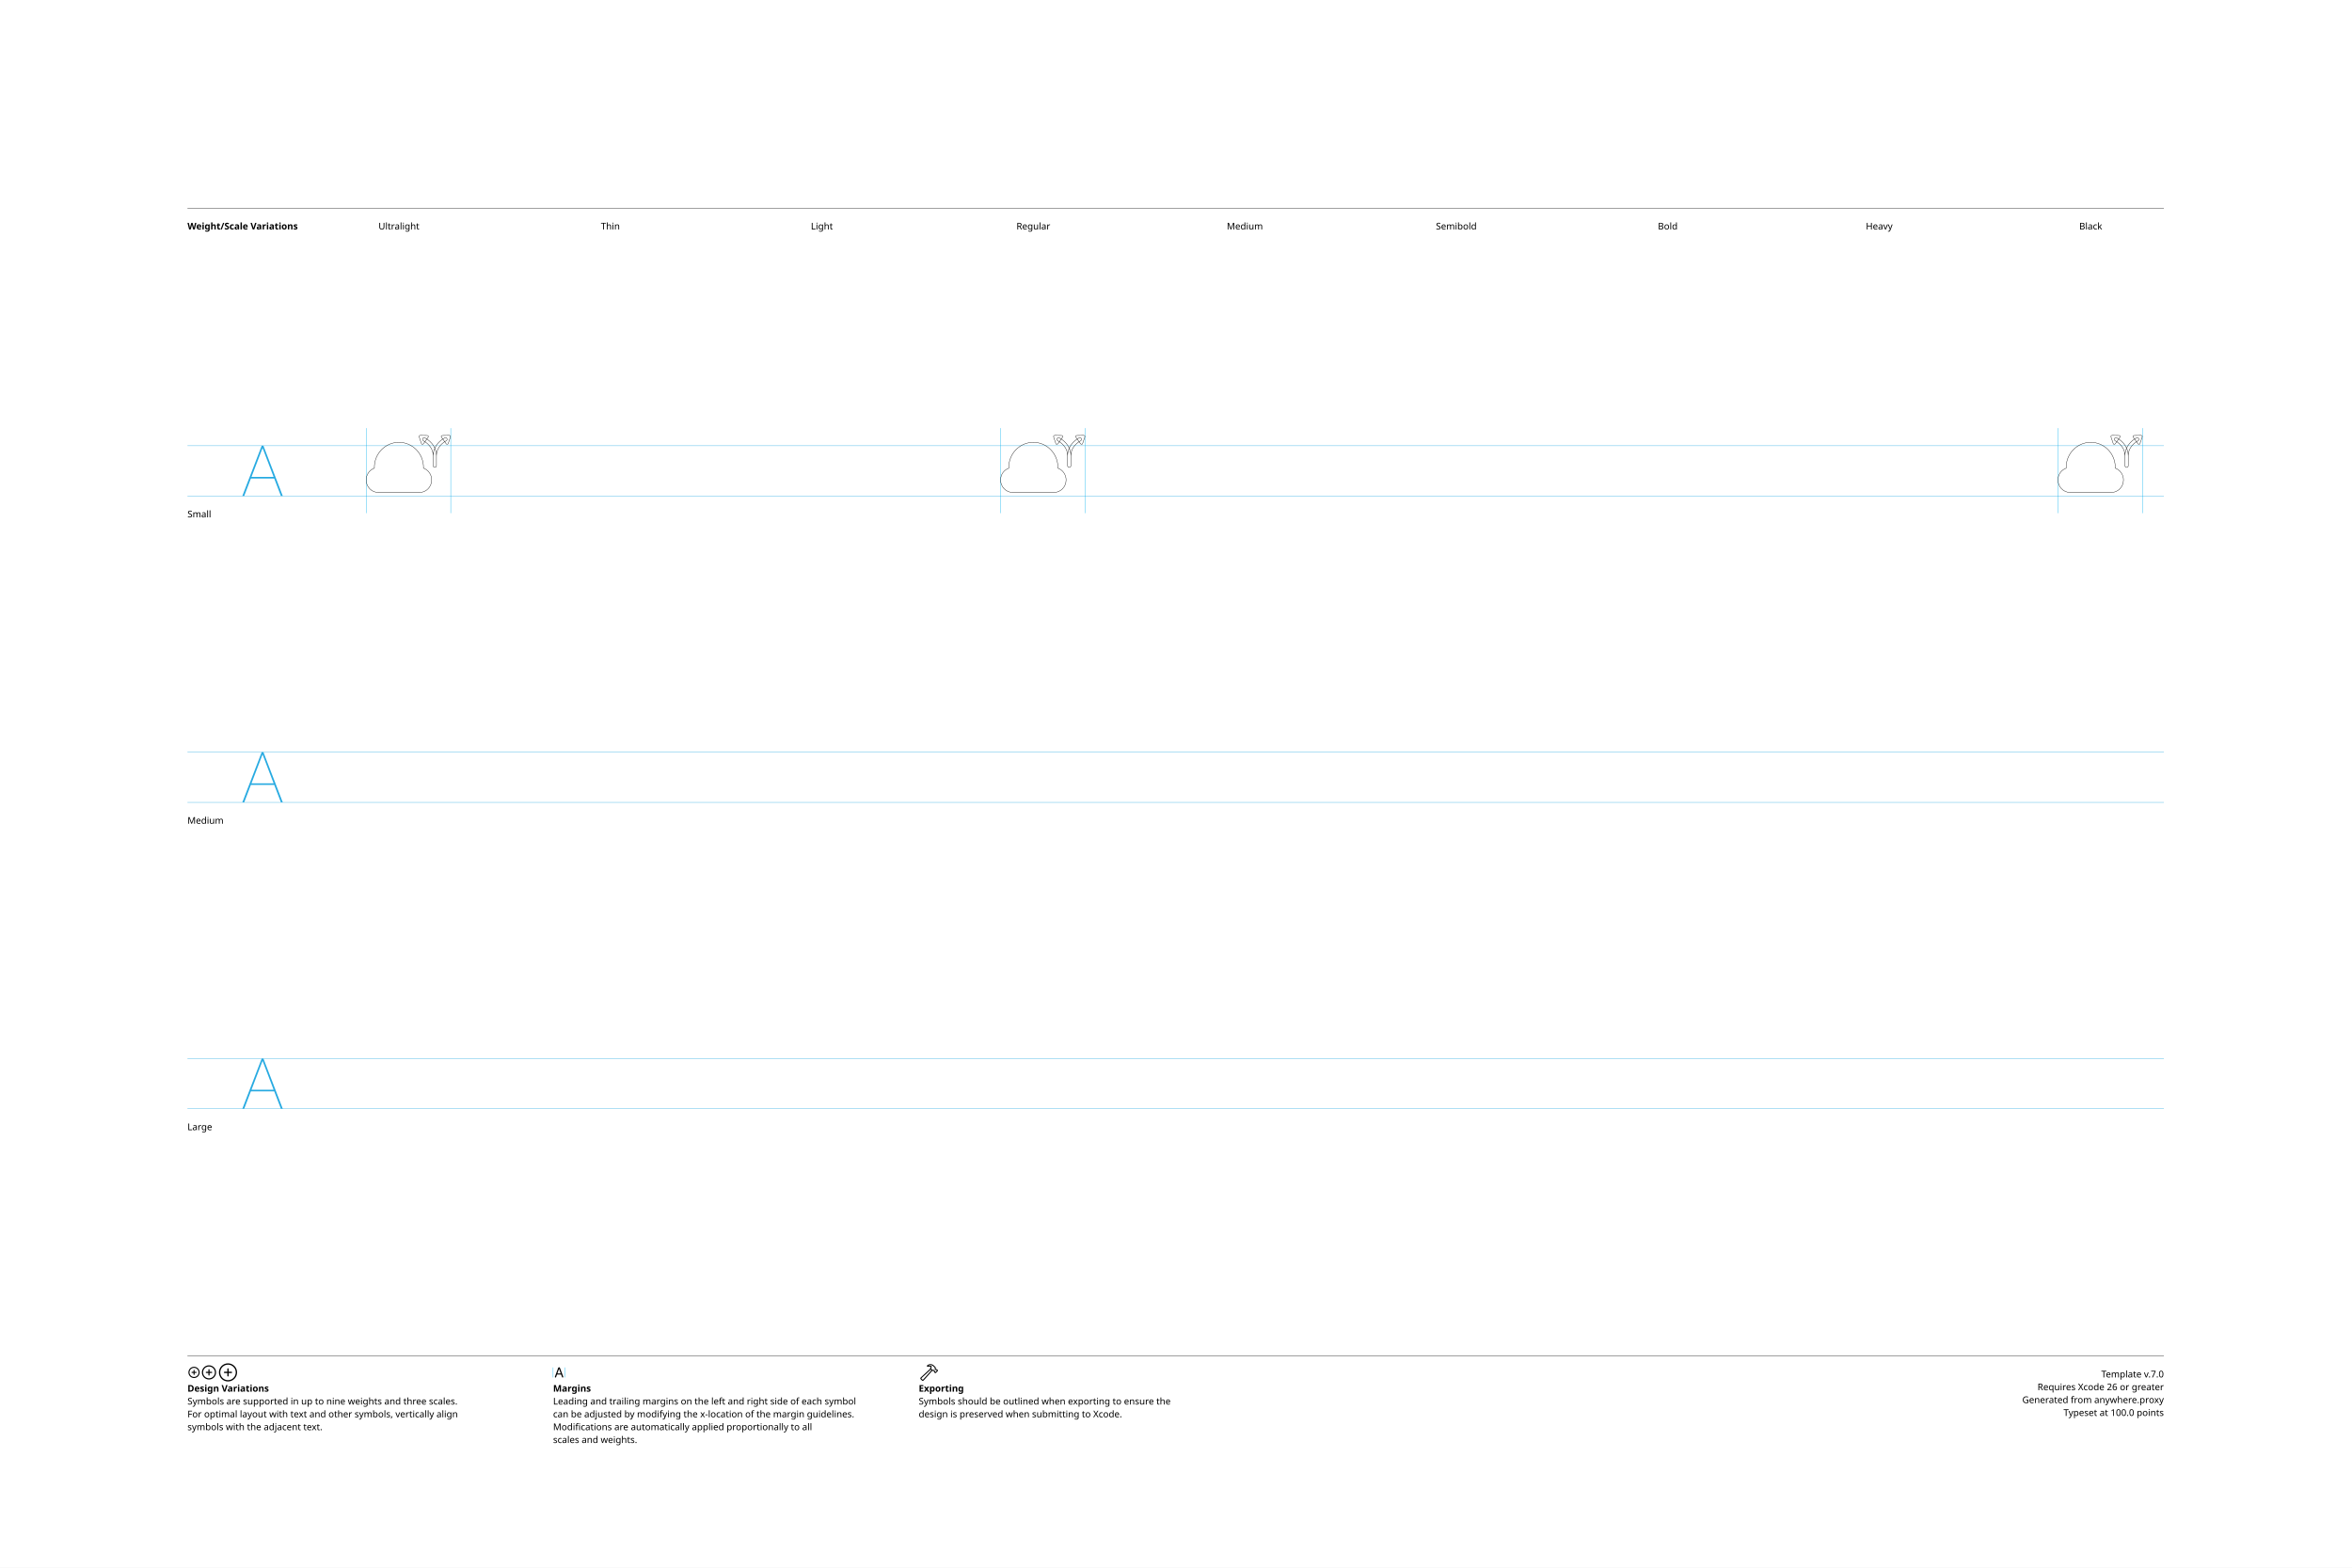
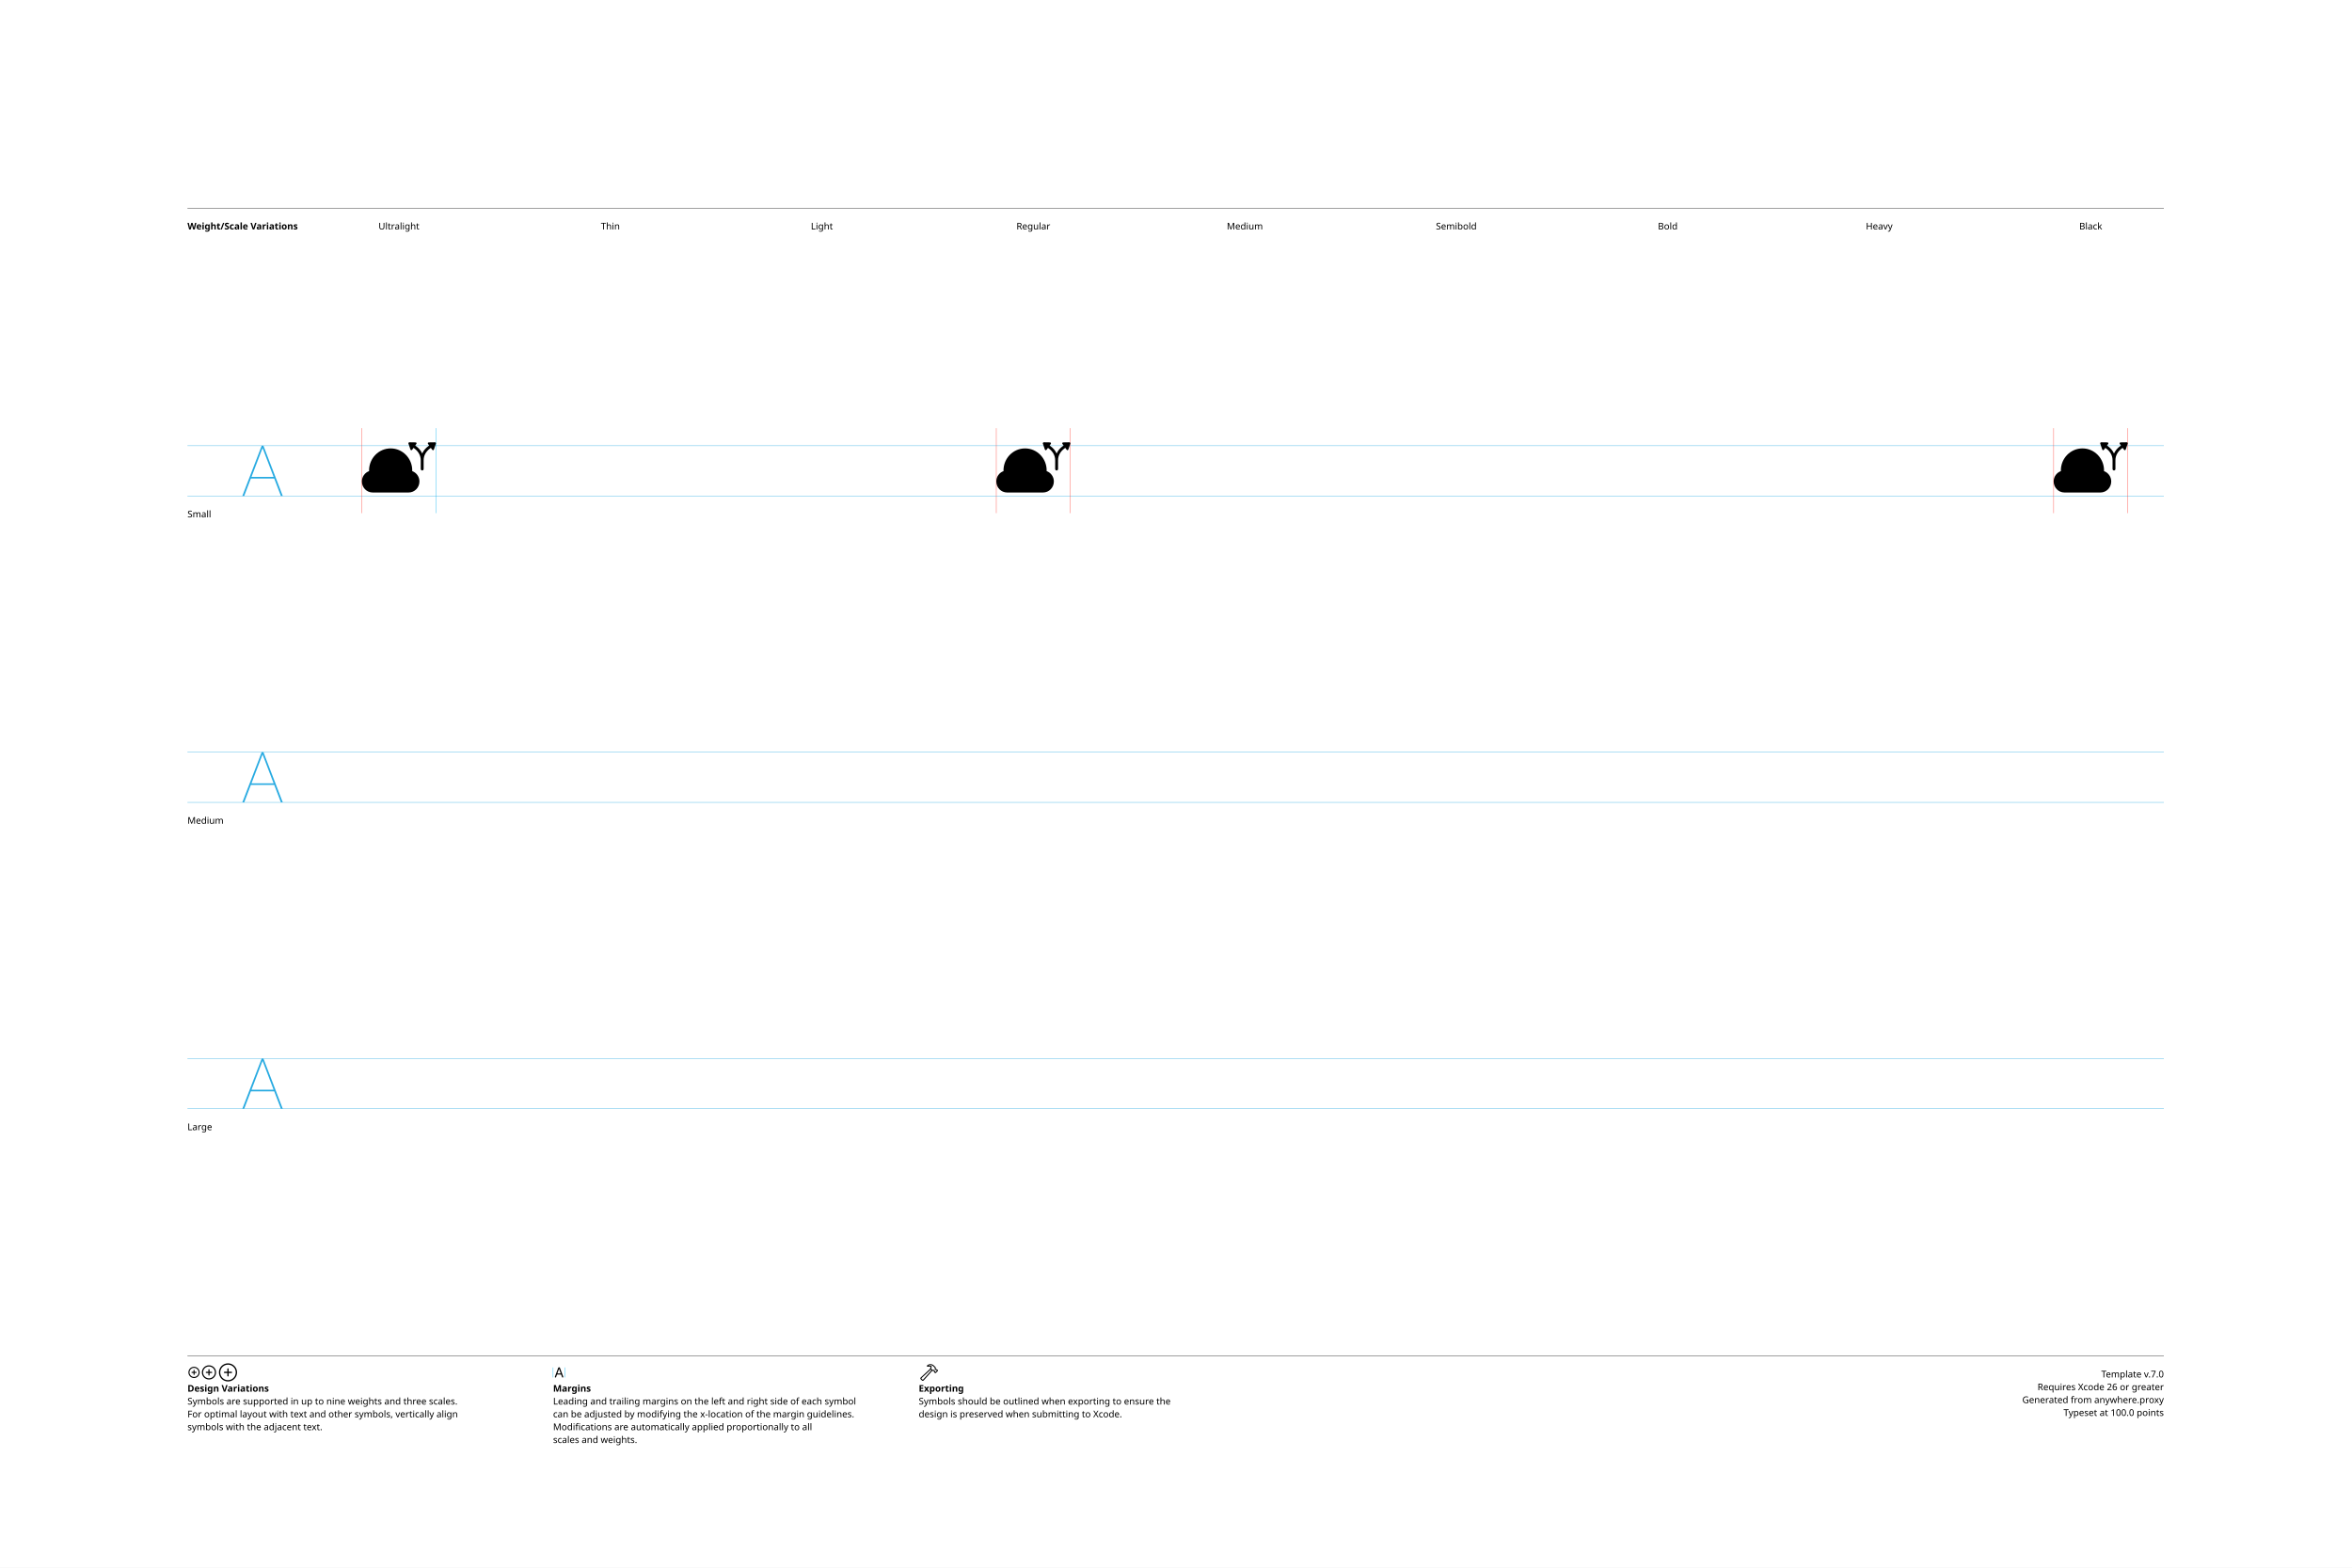
<svg xmlns="http://www.w3.org/2000/svg" version="1.1" viewBox="0 0 3300 2200">
  <style>.SFSymbolsPreviewWireframe {fill:none;opacity:1.0;stroke:black;stroke-width:0.5}
</style>
  <g id="Notes">
    <rect height="2200" id="artboard" style="fill:white;opacity:1" width="3300" x="0" y="0" />
    <line style="fill:none;stroke:black;opacity:1;stroke-width:0.5;" x1="263" x2="3036" y1="292" y2="292" />
    <text style="stroke:none;fill:black;font-family:sans-serif;font-size:13;font-weight:bold;" transform="matrix(1 0 0 1 263 322)">Weight/Scale Variations</text>
    <text style="stroke:none;fill:black;font-family:sans-serif;font-size:13;text-anchor:middle;" transform="matrix(1 0 0 1 559.711 322)">Ultralight</text>
    <text style="stroke:none;fill:black;font-family:sans-serif;font-size:13;text-anchor:middle;" transform="matrix(1 0 0 1 856.422 322)">Thin</text>
    <text style="stroke:none;fill:black;font-family:sans-serif;font-size:13;text-anchor:middle;" transform="matrix(1 0 0 1 1153.13 322)">Light</text>
    <text style="stroke:none;fill:black;font-family:sans-serif;font-size:13;text-anchor:middle;" transform="matrix(1 0 0 1 1449.84 322)">Regular</text>
    <text style="stroke:none;fill:black;font-family:sans-serif;font-size:13;text-anchor:middle;" transform="matrix(1 0 0 1 1746.56 322)">Medium</text>
    <text style="stroke:none;fill:black;font-family:sans-serif;font-size:13;text-anchor:middle;" transform="matrix(1 0 0 1 2043.27 322)">Semibold</text>
    <text style="stroke:none;fill:black;font-family:sans-serif;font-size:13;text-anchor:middle;" transform="matrix(1 0 0 1 2339.98 322)">Bold</text>
    <text style="stroke:none;fill:black;font-family:sans-serif;font-size:13;text-anchor:middle;" transform="matrix(1 0 0 1 2636.69 322)">Heavy</text>
    <text style="stroke:none;fill:black;font-family:sans-serif;font-size:13;text-anchor:middle;" transform="matrix(1 0 0 1 2933.4 322)">Black</text>
    <line style="fill:none;stroke:black;opacity:1;stroke-width:0.5;" x1="263" x2="3036" y1="1903" y2="1903" />
    <g transform="matrix(0.2 0 0 0.2 263 1933)">
      <path d="m46.24 4.15c21.777 0 39.453-17.627 39.453-39.404s-17.676-39.404-39.453-39.404c-21.729 0-39.404 17.627-39.404 39.404s17.676 39.404 39.404 39.404Zm0-7.422c-17.676 0-31.934-14.307-31.934-31.982s14.258-31.982 31.934-31.982 31.982 14.307 31.982 31.982-14.307 31.982-31.982 31.982Zm3.613-17.773v-28.467c0-2.246-1.465-3.76-3.711-3.76-2.148 0-3.613 1.514-3.613 3.76v28.467c0 2.197 1.465 3.711 3.613 3.711 2.246 0 3.711-1.514 3.711-3.711Zm-17.822-10.596h28.418c2.197 0 3.711-1.465 3.711-3.613 0-2.197-1.514-3.711-3.711-3.711h-28.418c-2.246 0-3.76 1.514-3.76 3.711 0 2.148 1.514 3.613 3.76 3.613Z" />
    </g>
    <g transform="matrix(0.2 0 0 0.2 281.506 1933)">
      <path d="m58.545 14.551c27.49 0 49.805-22.314 49.805-49.805s-22.314-49.805-49.805-49.805-49.805 22.314-49.805 49.805 22.314 49.805 49.805 49.805Zm0-8.301c-22.949 0-41.504-18.555-41.504-41.504s18.555-41.504 41.504-41.504 41.504 18.555 41.504 41.504-18.555 41.504-41.504 41.504Zm4.053-23.096v-36.914c0-2.49-1.709-4.199-4.15-4.199-2.393 0-4.053 1.709-4.053 4.199v36.914c0 2.441 1.66 4.15 4.053 4.15 2.441 0 4.15-1.66 4.15-4.15Zm-22.559-14.404h36.963c2.441 0 4.15-1.611 4.15-4.004 0-2.441-1.709-4.15-4.15-4.15h-36.963c-2.49 0-4.15 1.709-4.15 4.15 0 2.393 1.66 4.004 4.15 4.004Z" />
    </g>
    <g transform="matrix(0.2 0 0 0.2 304.924 1933)">
      <path d="m74.853 28.32c35.107 0 63.623-28.467 63.623-63.574s-28.516-63.623-63.623-63.623-63.574 28.516-63.574 63.623 28.467 63.574 63.574 63.574Zm0-9.082c-30.127 0-54.492-24.365-54.492-54.492s24.365-54.492 54.492-54.492 54.492 24.365 54.492 54.492-24.365 54.492-54.492 54.492Zm4.443-30.322v-48.486c0-2.734-1.855-4.639-4.541-4.639-2.588 0-4.443 1.904-4.443 4.639v48.486c0 2.686 1.855 4.59 4.443 4.59 2.686 0 4.541-1.855 4.541-4.59Zm-28.711-19.775h48.486c2.686 0 4.59-1.807 4.59-4.395 0-2.734-1.855-4.59-4.59-4.59h-48.486c-2.734 0-4.59 1.855-4.59 4.59 0 2.588 1.855 4.395 4.59 4.395Z" />
    </g>
    <text style="stroke:none;fill:black;font-family:sans-serif;font-size:13;font-weight:bold;" transform="matrix(1 0 0 1 263 1953)">Design Variations</text>
    <text style="stroke:none;fill:black;font-family:sans-serif;font-size:13;" transform="matrix(1 0 0 1 263 1971)">Symbols are supported in up to nine weights and three scales.</text>
    <text style="stroke:none;fill:black;font-family:sans-serif;font-size:13;" transform="matrix(1 0 0 1 263 1989)">For optimal layout with text and other symbols, vertically align</text>
    <text style="stroke:none;fill:black;font-family:sans-serif;font-size:13;" transform="matrix(1 0 0 1 263 2007)">symbols with the adjacent text.</text>
    <line style="fill:none;stroke:#00AEEF;stroke-width:0.5;opacity:1.0;" x1="776" x2="776" y1="1919" y2="1933" />
    <g transform="matrix(0.2 0 0 0.2 776 1933)">
      <path d="m16.553 0.781c2.588 0 3.857-0.977 4.785-3.711l20.557-57.52h0.244l20.605 57.52c0.928 2.734 2.197 3.711 4.736 3.711 2.588 0 4.248-1.562 4.248-4.004 0-0.83-0.146-1.611-0.537-2.637l-22.9-60.986c-1.123-2.979-3.125-4.492-6.25-4.492-3.027 0-5.078 1.465-6.152 4.443l-22.9 61.084c-0.391 1.025-0.537 1.807-0.537 2.637 0 2.441 1.562 3.955 4.102 3.955Zm10.205-20.947h30.664c2.002 0 3.662-1.66 3.662-3.662 0-2.051-1.66-3.662-3.662-3.662h-30.664c-2.002 0-3.662 1.611-3.662 3.662 0 2.002 1.66 3.662 3.662 3.662Z" />
    </g>
    <line style="fill:none;stroke:#00AEEF;stroke-width:0.5;opacity:1.0;" x1="792.836" x2="792.836" y1="1919" y2="1933" />
    <text style="stroke:none;fill:black;font-family:sans-serif;font-size:13;font-weight:bold;" transform="matrix(1 0 0 1 776 1953)">Margins</text>
    <text style="stroke:none;fill:black;font-family:sans-serif;font-size:13;" transform="matrix(1 0 0 1 776 1971)">Leading and trailing margins on the left and right side of each symbol</text>
    <text style="stroke:none;fill:black;font-family:sans-serif;font-size:13;" transform="matrix(1 0 0 1 776 1989)">can be adjusted by modifying the x-location of the margin guidelines.</text>
    <text style="stroke:none;fill:black;font-family:sans-serif;font-size:13;" transform="matrix(1 0 0 1 776 2007)">Modifications are automatically applied proportionally to all</text>
    <text style="stroke:none;fill:black;font-family:sans-serif;font-size:13;" transform="matrix(1 0 0 1 776 2025)">scales and weights.</text>
    <g transform="matrix(0.2 0 0 0.2 1289 1933)">
      <path d="m14.209 13.135 7.861 7.861c4.297 4.395 9.326 4.102 13.867-1.025l60.693-68.213-4.883-4.883-60.254 67.676c-1.807 1.953-3.467 2.441-5.811 0.098l-5.176-5.127c-2.295-2.295-1.807-3.955 0.195-5.811l67.481-62.158-4.883-4.834-68.066 62.598c-4.98 4.59-5.322 9.473-1.025 13.818Zm44.873-97.461c-2.051 2.002-2.246 4.883-1.074 6.787 1.123 1.807 3.467 3.027 6.592 2.246 5.859-1.66 12.598-2.393 18.896 0.928l-2.686 7.129c-1.611 4.004-0.732 6.885 1.709 9.424l10.254 10.303c2.344 2.393 4.541 2.441 7.08 1.953l4.443-0.732 2.588 2.539-0.195 2.246c-0.098 2.295 0.537 4.297 2.783 6.494l3.369 3.32c2.295 2.295 5.518 2.49 7.812 0.195l12.988-13.037c2.295-2.344 2.148-5.371-0.195-7.666l-3.418-3.418c-2.197-2.197-4.053-3.027-6.348-2.881l-2.344 0.244-2.441-2.441 1.025-4.688c0.635-2.734-0.244-4.98-2.881-7.617l-11.279-11.182c-12.94-12.842-35.596-11.035-46.68-0.146Zm7.08 2.051c8.789-6.396 25.977-5.664 33.691 1.953l12.305 12.207c1.025 1.025 1.221 1.807 0.928 3.32l-1.465 6.641 6.738 6.689 4.395-0.244c1.123-0.049 1.514 0.049 2.344 0.879l2.539 2.49-10.84 10.84-2.49-2.49c-0.83-0.879-0.977-1.221-0.928-2.393l0.293-4.346-6.689-6.738-6.836 1.172c-1.416 0.293-2.051 0.195-3.174-0.879l-8.936-8.887c-1.074-1.025-1.172-1.709-0.488-3.369l4.59-11.475c-6.104-6.348-17.041-7.52-25.586-4.59-0.684 0.244-0.928-0.391-0.391-0.781Z" />
    </g>
    <text style="stroke:none;fill:black;font-family:sans-serif;font-size:13;font-weight:bold;" transform="matrix(1 0 0 1 1289 1953)">Exporting</text>
    <text style="stroke:none;fill:black;font-family:sans-serif;font-size:13;" transform="matrix(1 0 0 1 1289 1971)">Symbols should be outlined when exporting to ensure the</text>
    <text style="stroke:none;fill:black;font-family:sans-serif;font-size:13;" transform="matrix(1 0 0 1 1289 1989)">design is preserved when submitting to Xcode.</text>
    <text id="template-version" style="stroke:none;fill:black;font-family:sans-serif;font-size:13;text-anchor:end;" transform="matrix(1 0 0 1 3036 1933)">Template v.7.0</text>
    <text style="stroke:none;fill:black;font-family:sans-serif;font-size:13;text-anchor:end;" transform="matrix(1 0 0 1 3036 1951)">Requires Xcode 26 or greater</text>
    <text id="descriptive-name" style="stroke:none;fill:black;font-family:sans-serif;font-size:13;text-anchor:end;" transform="matrix(1 0 0 1 3036 1969)">Generated from anywhere.proxy</text>
    <text style="stroke:none;fill:black;font-family:sans-serif;font-size:13;text-anchor:end;" transform="matrix(1 0 0 1 3036 1987)">Typeset at 100.0 points</text>
    <text style="stroke:none;fill:black;font-family:sans-serif;font-size:13;" transform="matrix(1 0 0 1 263 726)">Small</text>
    <text style="stroke:none;fill:black;font-family:sans-serif;font-size:13;" transform="matrix(1 0 0 1 263 1156)">Medium</text>
    <text style="stroke:none;fill:black;font-family:sans-serif;font-size:13;" transform="matrix(1 0 0 1 263 1586)">Large</text>
  </g>
  <g id="Guides">
    <g id="H-reference" style="fill:#27AAE1;stroke:none;" transform="matrix(1 0 0 1 339 696)">
      <path d="M0.994 0L3.638 0L29.328-67.132L30.03-67.132L30.03-70.459L28.123-70.459ZM11.688-24.48L46.981-24.48L46.231-26.729L12.438-26.729ZM55.12 0L57.764 0L30.638-70.459L29.433-70.459L29.433-67.132Z" />
    </g>
    <line id="Baseline-S" style="fill:none;stroke:#27AAE1;opacity:1;stroke-width:0.5;" x1="263" x2="3036" y1="696" y2="696" />
    <line id="Capline-S" style="fill:none;stroke:#27AAE1;opacity:1;stroke-width:0.5;" x1="263" x2="3036" y1="625.541" y2="625.541" />
    <g id="H-reference" style="fill:#27AAE1;stroke:none;" transform="matrix(1 0 0 1 339 1126)">
      <path d="M0.994 0L3.638 0L29.328-67.132L30.03-67.132L30.03-70.459L28.123-70.459ZM11.688-24.48L46.981-24.48L46.231-26.729L12.438-26.729ZM55.12 0L57.764 0L30.638-70.459L29.433-70.459L29.433-67.132Z" />
    </g>
    <line id="Baseline-M" style="fill:none;stroke:#27AAE1;opacity:1;stroke-width:0.5;" x1="263" x2="3036" y1="1126" y2="1126" />
    <line id="Capline-M" style="fill:none;stroke:#27AAE1;opacity:1;stroke-width:0.5;" x1="263" x2="3036" y1="1055.54" y2="1055.54" />
    <g id="H-reference" style="fill:#27AAE1;stroke:none;" transform="matrix(1 0 0 1 339 1556)">
      <path d="M0.994 0L3.638 0L29.328-67.132L30.03-67.132L30.03-70.459L28.123-70.459ZM11.688-24.48L46.981-24.48L46.231-26.729L12.438-26.729ZM55.12 0L57.764 0L30.638-70.459L29.433-70.459L29.433-67.132Z" />
    </g>
    <line id="Baseline-L" style="fill:none;stroke:#27AAE1;opacity:1;stroke-width:0.5;" x1="263" x2="3036" y1="1556" y2="1556" />
    <line id="Capline-L" style="fill:none;stroke:#27AAE1;opacity:1;stroke-width:0.5;" x1="263" x2="3036" y1="1485.54" y2="1485.54" />
-     <line id="right-margin-Black-S" style="fill:none;stroke:#00AEEF;stroke-width:0.5;opacity:1.0;" x1="3006.099" x2="3006.099" y1="600.785" y2="720.121" />
-     <line id="left-margin-Black-S" style="fill:none;stroke:#00AEEF;stroke-width:0.5;opacity:1.0;" x1="2887.448" x2="2887.448" y1="600.785" y2="720.121" />
-     <line id="right-margin-Regular-S" style="fill:none;stroke:#00AEEF;stroke-width:0.5;opacity:1.0;" x1="1522.539" x2="1522.539" y1="600.785" y2="720.121" />
-     <line id="left-margin-Regular-S" style="fill:none;stroke:#00AEEF;stroke-width:0.5;opacity:1.0;" x1="1403.888" x2="1403.888" y1="600.785" y2="720.121" />
-     <line id="right-margin-Ultralight-S" style="fill:none;stroke:#00AEEF;stroke-width:0.5;opacity:1.0;" x1="632.405" x2="632.405" y1="600.785" y2="720.121" />
-     <line id="left-margin-Ultralight-S" style="fill:none;stroke:#00AEEF;stroke-width:0.5;opacity:1.0;" x1="513.754" x2="513.754" y1="600.785" y2="720.121" />
+     <line id="right-margin-Black-S" style="fill:none;stroke:#FF3B30;stroke-width:0.5;opacity:1.0;" x1="2985.39" x2="2985.39" y1="600.785" y2="720.121" />
+     <line id="left-margin-Black-S" style="fill:none;stroke:#FF3B30;stroke-width:0.5;opacity:1.0;" x1="2881.42" x2="2881.42" y1="600.785" y2="720.121" />
+     <line id="right-margin-Regular-S" style="fill:none;stroke:#FF3B30;stroke-width:0.5;opacity:1.0;" x1="1501.83" x2="1501.83" y1="600.785" y2="720.121" />
+     <line id="left-margin-Regular-S" style="fill:none;stroke:#FF3B30;stroke-width:0.5;opacity:1.0;" x1="1397.86" x2="1397.86" y1="600.785" y2="720.121" />
+     <line id="right-margin-Ultralight-S" style="fill:none;stroke:#00AEEF;stroke-width:0.5;opacity:1.0;" x1="611.696" x2="611.696" y1="600.785" y2="720.121" />
+     <line id="left-margin-Ultralight-S" style="fill:none;stroke:#FF3B30;stroke-width:0.5;opacity:1.0;" x1="507.726" x2="507.726" y1="600.785" y2="720.121" />
  </g>
  <g id="Symbols">
-     <g id="Black-S" transform="matrix(1 0 0 1 2887.39 691.2)">
-       <path class="SFSymbolsPreviewWireframe" d="M 80.486 -68.494 L 86.906 -77.399 C 87.986 -78.908 87.236 -80.055 85.496 -80.085 L 76.225 -80.236 C 74.785 -80.267 74.035 -79.24 74.515 -77.852 L 77.485 -69.037 C 78.055 -67.347 79.345 -66.984 80.486 -68.494 Z M 94.077 -37.583 C 94.077 -36.285 95.097 -35.259 96.387 -35.259 C 97.647 -35.259 98.667 -36.285 98.667 -37.583 V -51.589 C 98.667 -61.943 92.787 -70.969 82.526 -76.735 C 81.116 -77.52 79.856 -76.765 79.345 -75.708 C 78.895 -74.682 79.045 -73.384 80.276 -72.69 C 89.216 -67.679 94.077 -60.132 94.077 -51.589 V -37.583 Z M 112.259 -68.494 C 113.368 -66.984 114.688 -67.347 115.228 -69.037 L 118.229 -77.852 C 118.709 -79.24 117.929 -80.267 116.519 -80.236 L 107.218 -80.085 C 105.478 -80.055 104.728 -78.908 105.837 -77.399 L 112.259 -68.494 Z M 98.667 -37.583 V -51.589 C 98.667 -60.132 103.528 -67.679 112.469 -72.69 C 113.699 -73.384 113.879 -74.682 113.399 -75.708 C 112.888 -76.765 111.658 -77.52 110.248 -76.735 C 99.957 -70.969 94.077 -61.943 94.077 -51.589 V -37.583 C 94.077 -36.285 95.097 -35.259 96.387 -35.259 C 97.647 -35.259 98.667 -36.285 98.667 -37.583 Z" />
-       <path class="SFSymbolsPreviewWireframe" fill-rule="evenodd" d="M 80.392 -34.216 C 80.402 -34.571 80.481 -34.91 80.481 -35.264 C 80.481 -54.707 65.054 -70.459 46.014 -70.459 C 26.974 -70.459 11.547 -54.707 11.547 -35.264 C 11.547 -34.91 11.626 -34.571 11.636 -34.216 C 4.911 -31.815 0.058 -25.348 0.058 -17.667 C 0.058 -7.952 7.771 -0.07 17.292 -0.07 V -0.058 H 74.737 V -0.07 C 84.251 -0.07 91.97 -7.946 91.97 -17.667 C 91.97 -25.354 87.112 -31.815 80.392 -34.216 Z" />
+     <g id="Black-S" transform="matrix(0.859263 0 0 0.859263 2881.42 620.682)">
+       <path d="M82.254 12.01L88.821 2.903C89.925 1.359 89.158 0.186 87.379 0.155L77.897 0.001C76.424 -0.03 75.657 1.019 76.148 2.44L79.186 11.454C79.769 13.183 81.088 13.553 82.254 12.01ZM96.154 43.623C96.154 44.95 97.198 46 98.517 46C99.806 46 100.849 44.95 100.849 43.623V29.298C100.849 18.709 94.835 9.478 84.341 3.582C82.899 2.779 81.61 3.551 81.088 4.631C80.628 5.681 80.781 7.009 82.04 7.719C91.183 12.843 96.154 20.561 96.154 29.298V43.623ZM114.749 12.01C115.884 13.553 117.234 13.183 117.786 11.454L120.855 2.44C121.346 1.019 120.548 -0.03 119.106 0.001L109.594 0.155C107.814 0.186 107.047 1.359 108.182 2.903L114.749 12.01ZM100.849 43.623V29.298C100.849 20.561 105.82 12.843 114.964 7.719C116.222 7.009 116.406 5.681 115.915 4.631C115.393 3.551 114.135 2.779 112.693 3.582C102.168 9.478 96.154 18.709 96.154 29.298V43.623C96.154 44.95 97.198 46 98.517 46C99.806 46 100.849 44.95 100.849 43.623Z" />
+       <path fill-rule="evenodd" clip-rule="evenodd" d="M82.159 47.066C82.169 46.703 82.25 46.357 82.25 45.994C82.25 26.11 66.473 10 47 10C27.527 10 11.75 26.11 11.75 45.994C11.75 46.357 11.831 46.703 11.841 47.066C4.963 49.521 0 56.135 0 63.991C0 73.927 7.889 81.988 17.625 81.988V82H76.375V81.988C86.106 81.988 94 73.933 94 63.991C94 56.129 89.031 49.521 82.159 47.066Z" />
    </g>
-     <g id="Regular-S" transform="matrix(1 0 0 1 1403.83 691.2)">
-       <path class="SFSymbolsPreviewWireframe" d="M 80.486 -68.494 L 86.906 -77.399 C 87.986 -78.908 87.236 -80.055 85.496 -80.085 L 76.225 -80.236 C 74.785 -80.267 74.035 -79.24 74.515 -77.852 L 77.485 -69.037 C 78.055 -67.347 79.345 -66.984 80.486 -68.494 Z M 94.077 -37.583 C 94.077 -36.285 95.097 -35.259 96.387 -35.259 C 97.647 -35.259 98.667 -36.285 98.667 -37.583 V -51.589 C 98.667 -61.943 92.787 -70.969 82.526 -76.735 C 81.116 -77.52 79.856 -76.765 79.345 -75.708 C 78.895 -74.682 79.045 -73.384 80.276 -72.69 C 89.216 -67.679 94.077 -60.132 94.077 -51.589 V -37.583 Z M 112.259 -68.494 C 113.368 -66.984 114.688 -67.347 115.228 -69.037 L 118.229 -77.852 C 118.709 -79.24 117.929 -80.267 116.519 -80.236 L 107.218 -80.085 C 105.478 -80.055 104.728 -78.908 105.837 -77.399 L 112.259 -68.494 Z M 98.667 -37.583 V -51.589 C 98.667 -60.132 103.528 -67.679 112.469 -72.69 C 113.699 -73.384 113.879 -74.682 113.399 -75.708 C 112.888 -76.765 111.658 -77.52 110.248 -76.735 C 99.957 -70.969 94.077 -61.943 94.077 -51.589 V -37.583 C 94.077 -36.285 95.097 -35.259 96.387 -35.259 C 97.647 -35.259 98.667 -36.285 98.667 -37.583 Z" />
-       <path class="SFSymbolsPreviewWireframe" fill-rule="evenodd" d="M 80.392 -34.216 C 80.402 -34.571 80.481 -34.91 80.481 -35.264 C 80.481 -54.707 65.054 -70.459 46.014 -70.459 C 26.974 -70.459 11.547 -54.707 11.547 -35.264 C 11.547 -34.91 11.626 -34.571 11.636 -34.216 C 4.911 -31.815 0.058 -25.348 0.058 -17.667 C 0.058 -7.952 7.771 -0.07 17.292 -0.07 V -0.058 H 74.737 V -0.07 C 84.251 -0.07 91.97 -7.946 91.97 -17.667 C 91.97 -25.354 87.112 -31.815 80.392 -34.216 Z" />
+     <g id="Regular-S" transform="matrix(0.859263 0 0 0.859263 1397.86 620.682)">
+       <path d="M82.254 12.01L88.821 2.903C89.925 1.359 89.158 0.186 87.379 0.155L77.897 0.001C76.424 -0.03 75.657 1.019 76.148 2.44L79.186 11.454C79.769 13.183 81.088 13.553 82.254 12.01ZM96.154 43.623C96.154 44.95 97.198 46 98.517 46C99.806 46 100.849 44.95 100.849 43.623V29.298C100.849 18.709 94.835 9.478 84.341 3.582C82.899 2.779 81.61 3.551 81.088 4.631C80.628 5.681 80.781 7.009 82.04 7.719C91.183 12.843 96.154 20.561 96.154 29.298V43.623ZM114.749 12.01C115.884 13.553 117.234 13.183 117.786 11.454L120.855 2.44C121.346 1.019 120.548 -0.03 119.106 0.001L109.594 0.155C107.814 0.186 107.047 1.359 108.182 2.903L114.749 12.01ZM100.849 43.623V29.298C100.849 20.561 105.82 12.843 114.964 7.719C116.222 7.009 116.406 5.681 115.915 4.631C115.393 3.551 114.135 2.779 112.693 3.582C102.168 9.478 96.154 18.709 96.154 29.298V43.623C96.154 44.95 97.198 46 98.517 46C99.806 46 100.849 44.95 100.849 43.623Z" />
+       <path fill-rule="evenodd" clip-rule="evenodd" d="M82.159 47.066C82.169 46.703 82.25 46.357 82.25 45.994C82.25 26.11 66.473 10 47 10C27.527 10 11.75 26.11 11.75 45.994C11.75 46.357 11.831 46.703 11.841 47.066C4.963 49.521 0 56.135 0 63.991C0 73.927 7.889 81.988 17.625 81.988V82H76.375V81.988C86.106 81.988 94 73.933 94 63.991C94 56.129 89.031 49.521 82.159 47.066Z" />
    </g>
-     <g id="Ultralight-S" transform="matrix(1 0 0 1 513.696 691.2)">
-       <path class="SFSymbolsPreviewWireframe" d="M 80.486 -68.494 L 86.906 -77.399 C 87.986 -78.908 87.236 -80.055 85.496 -80.085 L 76.225 -80.236 C 74.785 -80.267 74.035 -79.24 74.515 -77.852 L 77.485 -69.037 C 78.055 -67.347 79.345 -66.984 80.486 -68.494 Z M 94.077 -37.583 C 94.077 -36.285 95.097 -35.259 96.387 -35.259 C 97.647 -35.259 98.667 -36.285 98.667 -37.583 V -51.589 C 98.667 -61.943 92.787 -70.969 82.526 -76.735 C 81.116 -77.52 79.856 -76.765 79.345 -75.708 C 78.895 -74.682 79.045 -73.384 80.276 -72.69 C 89.216 -67.679 94.077 -60.132 94.077 -51.589 V -37.583 Z M 112.259 -68.494 C 113.368 -66.984 114.688 -67.347 115.228 -69.037 L 118.229 -77.852 C 118.709 -79.24 117.929 -80.267 116.519 -80.236 L 107.218 -80.085 C 105.478 -80.055 104.728 -78.908 105.837 -77.399 L 112.259 -68.494 Z M 98.667 -37.583 V -51.589 C 98.667 -60.132 103.528 -67.679 112.469 -72.69 C 113.699 -73.384 113.879 -74.682 113.399 -75.708 C 112.888 -76.765 111.658 -77.52 110.248 -76.735 C 99.957 -70.969 94.077 -61.943 94.077 -51.589 V -37.583 C 94.077 -36.285 95.097 -35.259 96.387 -35.259 C 97.647 -35.259 98.667 -36.285 98.667 -37.583 Z" />
-       <path class="SFSymbolsPreviewWireframe" fill-rule="evenodd" d="M 80.392 -34.216 C 80.402 -34.571 80.481 -34.91 80.481 -35.264 C 80.481 -54.707 65.054 -70.459 46.014 -70.459 C 26.974 -70.459 11.547 -54.707 11.547 -35.264 C 11.547 -34.91 11.626 -34.571 11.636 -34.216 C 4.911 -31.815 0.058 -25.348 0.058 -17.667 C 0.058 -7.952 7.771 -0.07 17.292 -0.07 V -0.058 H 74.737 V -0.07 C 84.251 -0.07 91.97 -7.946 91.97 -17.667 C 91.97 -25.354 87.112 -31.815 80.392 -34.216 Z" />
+     <g id="Ultralight-S" transform="matrix(0.859263 0 0 0.859263 507.726 620.682)">
+       <path d="M82.254 12.01L88.821 2.903C89.925 1.359 89.158 0.186 87.379 0.155L77.897 0.001C76.424 -0.03 75.657 1.019 76.148 2.44L79.186 11.454C79.769 13.183 81.088 13.553 82.254 12.01ZM96.154 43.623C96.154 44.95 97.198 46 98.517 46C99.806 46 100.849 44.95 100.849 43.623V29.298C100.849 18.709 94.835 9.478 84.341 3.582C82.899 2.779 81.61 3.551 81.088 4.631C80.628 5.681 80.781 7.009 82.04 7.719C91.183 12.843 96.154 20.561 96.154 29.298V43.623ZM114.749 12.01C115.884 13.553 117.234 13.183 117.786 11.454L120.855 2.44C121.346 1.019 120.548 -0.03 119.106 0.001L109.594 0.155C107.814 0.186 107.047 1.359 108.182 2.903L114.749 12.01ZM100.849 43.623V29.298C100.849 20.561 105.82 12.843 114.964 7.719C116.222 7.009 116.406 5.681 115.915 4.631C115.393 3.551 114.135 2.779 112.693 3.582C102.168 9.478 96.154 18.709 96.154 29.298V43.623C96.154 44.95 97.198 46 98.517 46C99.806 46 100.849 44.95 100.849 43.623Z" />
+       <path fill-rule="evenodd" clip-rule="evenodd" d="M82.159 47.066C82.169 46.703 82.25 46.357 82.25 45.994C82.25 26.11 66.473 10 47 10C27.527 10 11.75 26.11 11.75 45.994C11.75 46.357 11.831 46.703 11.841 47.066C4.963 49.521 0 56.135 0 63.991C0 73.927 7.889 81.988 17.625 81.988V82H76.375V81.988C86.106 81.988 94 73.933 94 63.991C94 56.129 89.031 49.521 82.159 47.066Z" />
    </g>
  </g>
</svg>
